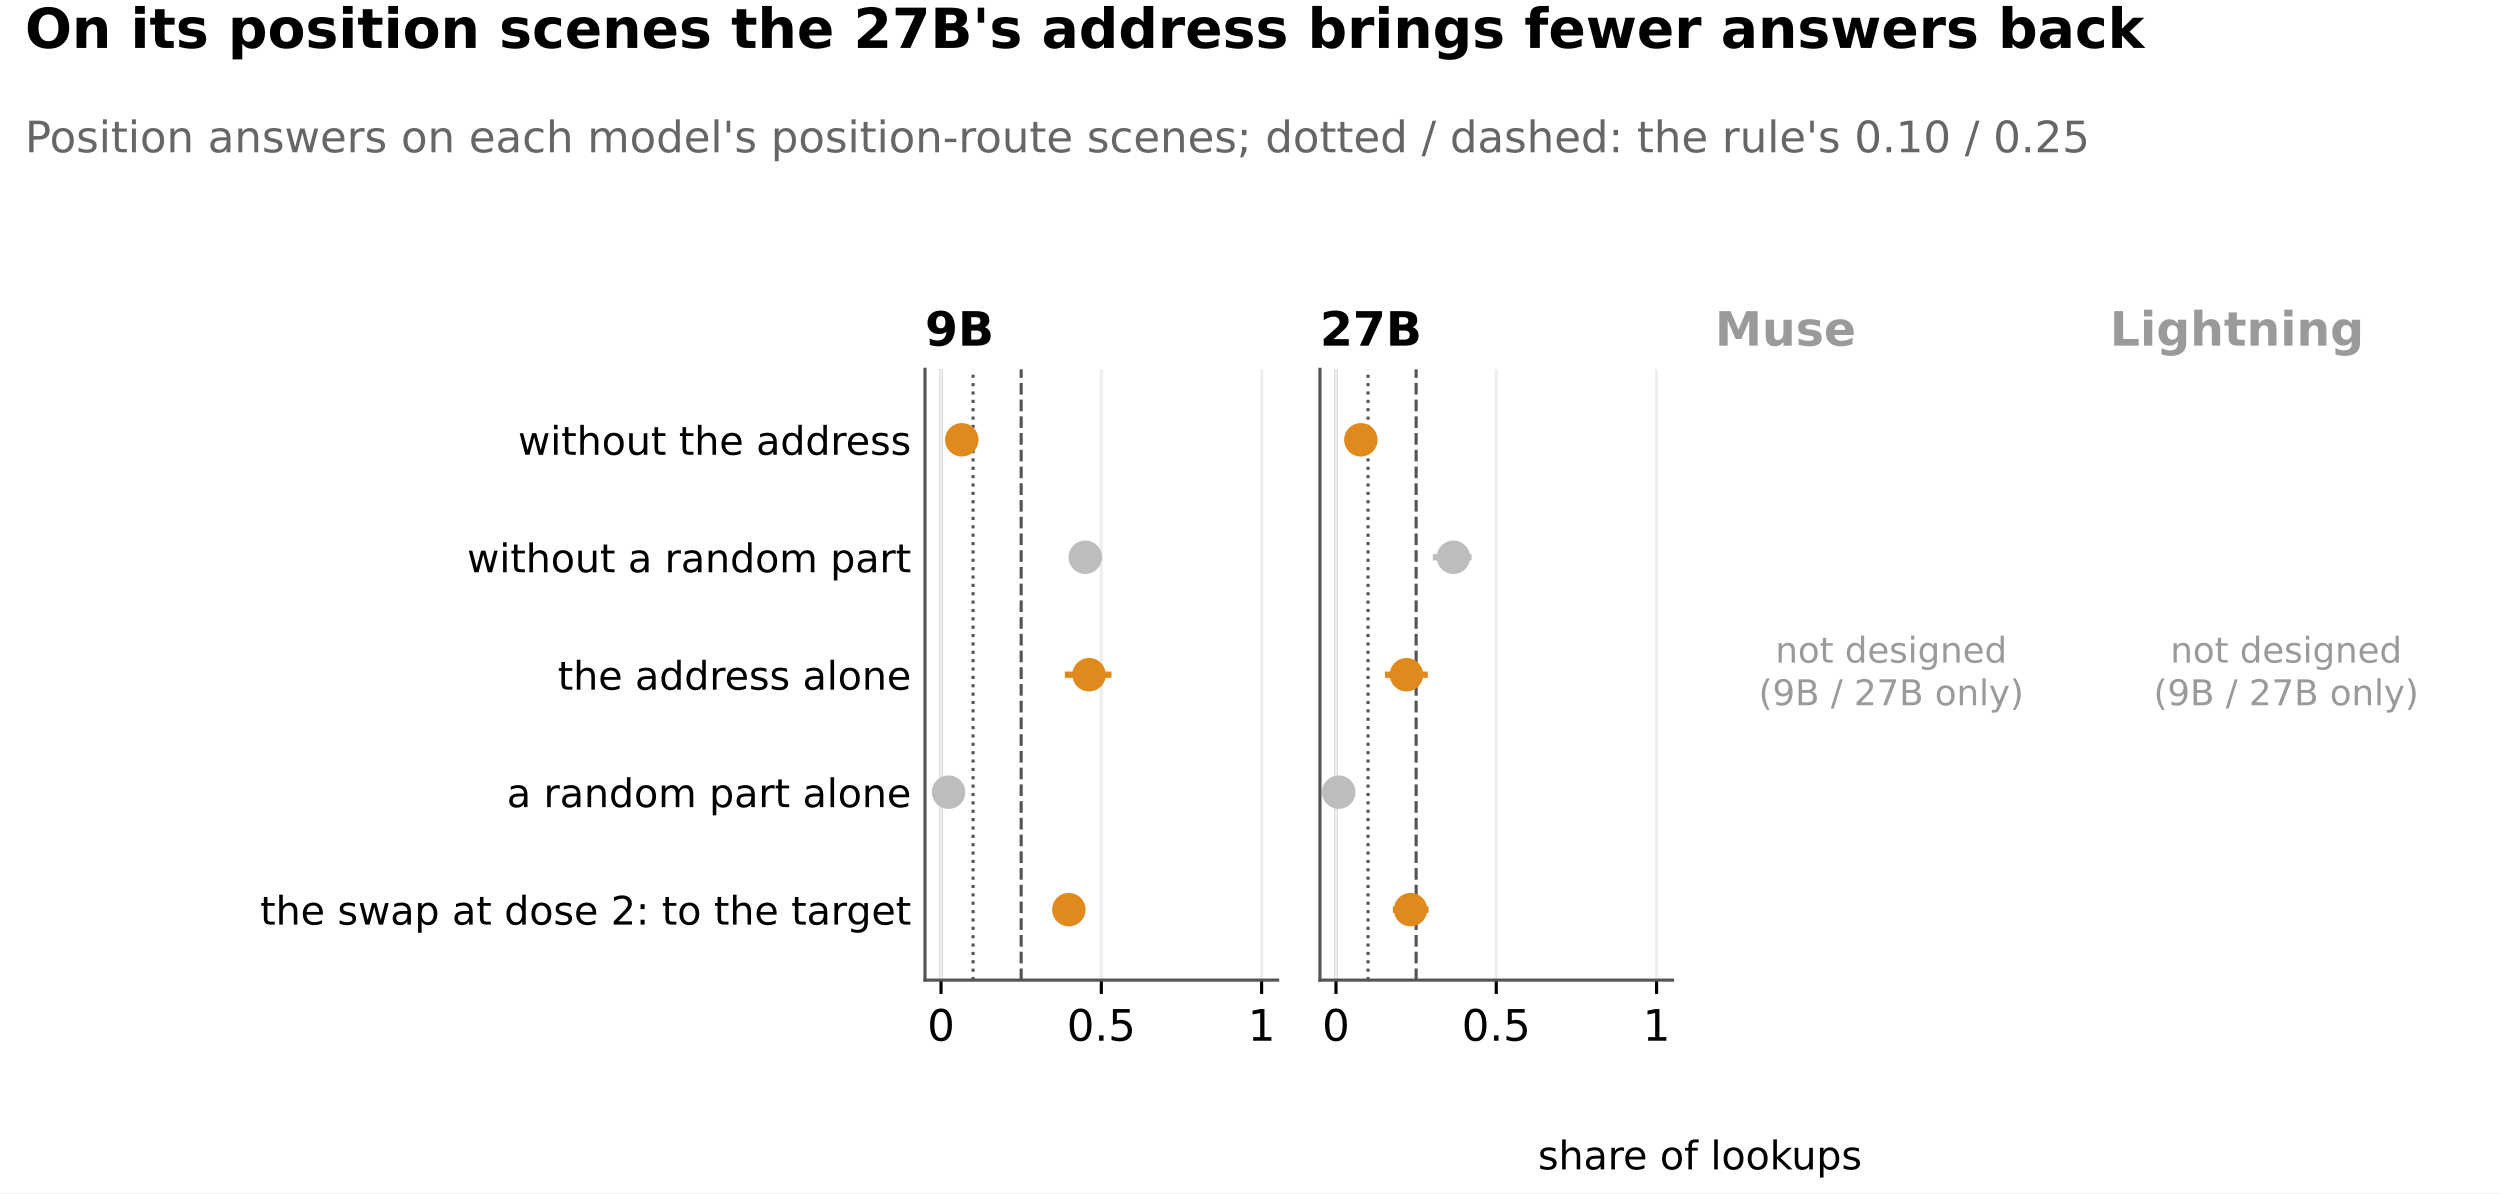
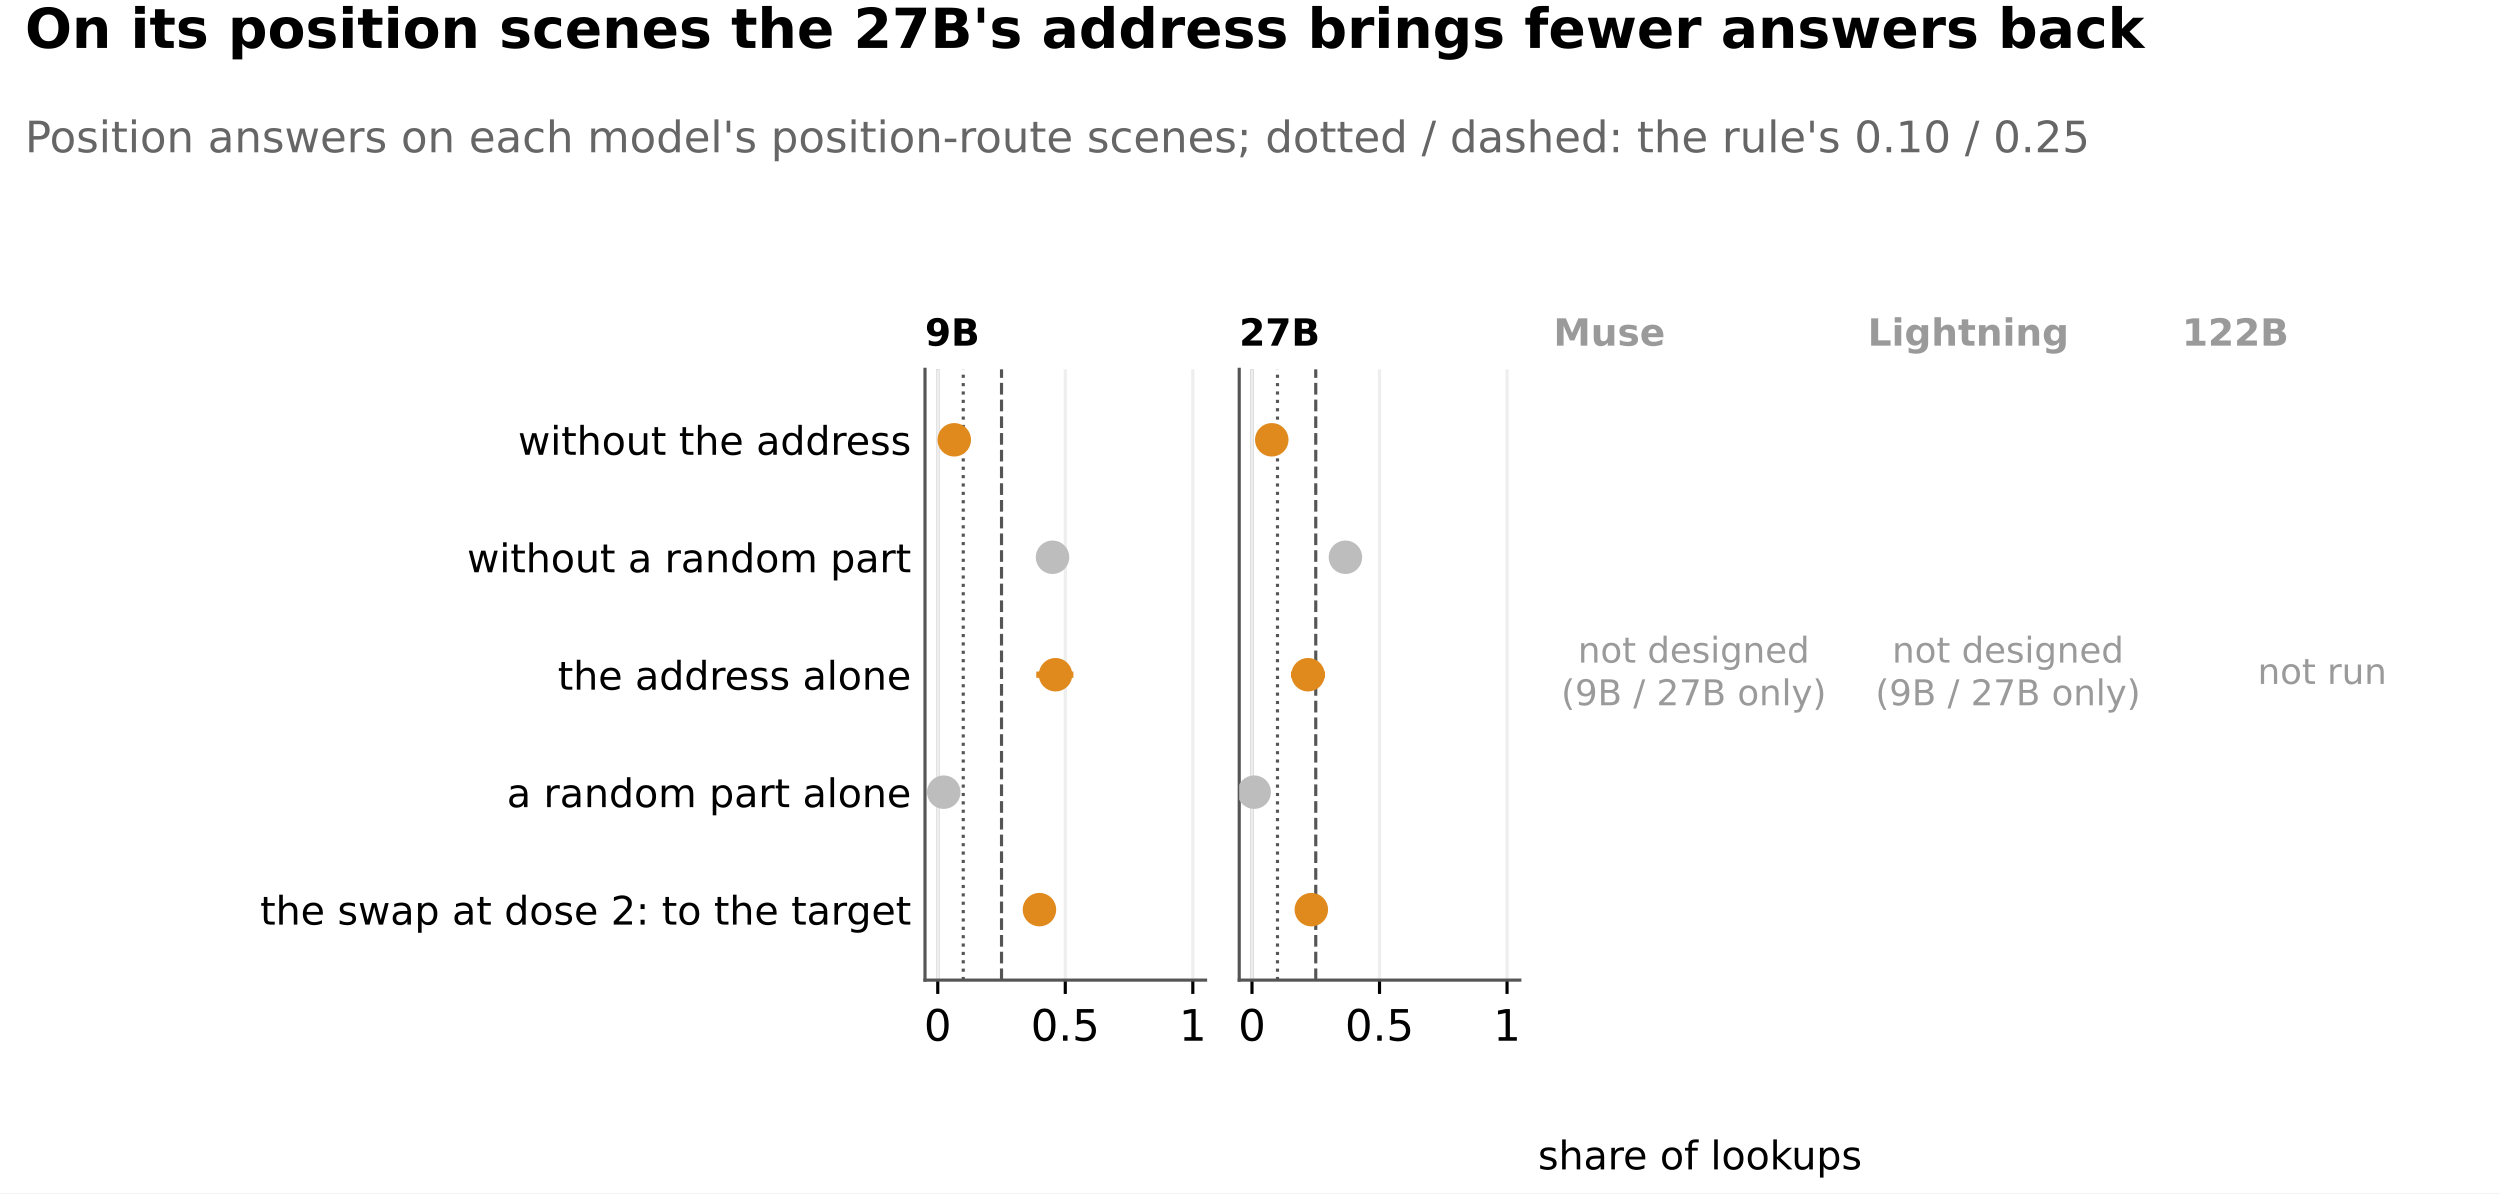
<svg xmlns="http://www.w3.org/2000/svg" xmlns:xlink="http://www.w3.org/1999/xlink" width="633.6pt" height="302.4pt" viewBox="0 0 633.6 302.4" version="1.1">
  <defs>
    <style type="text/css">*{stroke-linejoin: round; stroke-linecap: butt}</style>
  </defs>
  <g id="figure_1">
    <g id="patch_1">
      <path d="M 0 302.4  L 633.6 302.4  L 633.6 0  L 0 0  z " style="fill: #ffffff" />
    </g>
    <g id="axes_1">
      <g id="patch_2">
-         <path d="M 234.432 248.4  L 323.804 248.4  L 323.804 93.6  L 234.432 93.6  z " style="fill: #ffffff" />
+         <path d="M 234.432 248.4  L 305.539 248.4  L 305.539 93.6  L 234.432 93.6  z " style="fill: #ffffff" />
      </g>
      <g id="line2d_1">
-         <path d="M 238.494 248.4  L 238.494 93.6  " clip-path="url(#pf00d6ade62)" style="fill: none; stroke: #999999; stroke-width: 0.8; stroke-linecap: square" />
+         <path d="M 237.664 248.4  L 237.664 93.6  " clip-path="url(#pdddd09b2e4)" style="fill: none; stroke: #999999; stroke-width: 0.8; stroke-linecap: square" />
      </g>
      <g id="matplotlib.axis_1">
        <g id="xtick_1">
          <g id="line2d_2">
-             <path d="M 238.494 248.4  L 238.494 93.6  " clip-path="url(#pf00d6ade62)" style="fill: none; stroke: #eeeeee; stroke-width: 0.8; stroke-linecap: square" />
+             <path d="M 237.664 248.4  L 237.664 93.6  " clip-path="url(#pdddd09b2e4)" style="fill: none; stroke: #eeeeee; stroke-width: 0.8; stroke-linecap: square" />
          </g>
          <g id="line2d_3">
            <defs>
-               <path id="med43395a86" d="M 0 0  L 0 3.5  " style="stroke: #000000; stroke-width: 0.8" />
+               <path id="mc77c48e31a" d="M 0 0  L 0 3.5  " style="stroke: #000000; stroke-width: 0.8" />
            </defs>
            <g>
-               <use xlink:href="#med43395a86" x="238.494" y="248.4" style="stroke: #000000; stroke-width: 0.8" />
+               <use xlink:href="#mc77c48e31a" x="237.664" y="248.4" style="stroke: #000000; stroke-width: 0.8" />
            </g>
          </g>
          <g id="text_1">
-             <text style="font-size: 11px; font-family: 'DejaVu Sans'; text-anchor: middle" x="238.494" y="263.757" transform="rotate(-0 238.4944 263.7574)">0</text>
+             <text style="font-size: 11px; font-family: 'DejaVu Sans'; text-anchor: middle" x="237.664" y="263.757" transform="rotate(-0 237.6641 263.7574)">0</text>
          </g>
        </g>
        <g id="xtick_2">
          <g id="line2d_4">
-             <path d="M 279.118 248.4  L 279.118 93.6  " clip-path="url(#pf00d6ade62)" style="fill: none; stroke: #eeeeee; stroke-width: 0.8; stroke-linecap: square" />
+             <path d="M 269.985 248.4  L 269.985 93.6  " clip-path="url(#pdddd09b2e4)" style="fill: none; stroke: #eeeeee; stroke-width: 0.8; stroke-linecap: square" />
          </g>
          <g id="line2d_5">
            <g>
-               <use xlink:href="#med43395a86" x="279.118" y="248.4" style="stroke: #000000; stroke-width: 0.8" />
+               <use xlink:href="#mc77c48e31a" x="269.985" y="248.4" style="stroke: #000000; stroke-width: 0.8" />
            </g>
          </g>
          <g id="text_2">
-             <text style="font-size: 11px; font-family: 'DejaVu Sans'; text-anchor: middle" x="279.118" y="263.757" transform="rotate(-0 279.1182 263.7574)">0.5</text>
+             <text style="font-size: 11px; font-family: 'DejaVu Sans'; text-anchor: middle" x="269.985" y="263.757" transform="rotate(-0 269.9853 263.7574)">0.5</text>
          </g>
        </g>
        <g id="xtick_3">
          <g id="line2d_6">
-             <path d="M 319.742 248.4  L 319.742 93.6  " clip-path="url(#pf00d6ade62)" style="fill: none; stroke: #eeeeee; stroke-width: 0.8; stroke-linecap: square" />
+             <path d="M 302.306 248.4  L 302.306 93.6  " clip-path="url(#pdddd09b2e4)" style="fill: none; stroke: #eeeeee; stroke-width: 0.8; stroke-linecap: square" />
          </g>
          <g id="line2d_7">
            <g>
-               <use xlink:href="#med43395a86" x="319.742" y="248.4" style="stroke: #000000; stroke-width: 0.8" />
+               <use xlink:href="#mc77c48e31a" x="302.306" y="248.4" style="stroke: #000000; stroke-width: 0.8" />
            </g>
          </g>
          <g id="text_3">
-             <text style="font-size: 11px; font-family: 'DejaVu Sans'; text-anchor: middle" x="319.742" y="263.757" transform="rotate(-0 319.7421 263.7574)">1</text>
+             <text style="font-size: 11px; font-family: 'DejaVu Sans'; text-anchor: middle" x="302.306" y="263.757" transform="rotate(-0 302.3065 263.7574)">1</text>
          </g>
        </g>
      </g>
      <g id="matplotlib.axis_2">
        <g id="ytick_1">
          <g id="line2d_8" />
          <g id="text_4">
            <text style="font-size: 10px; font-family: 'DejaVu Sans'; text-anchor: end" x="230.932" y="115.261" transform="rotate(-0 230.932 115.2608)">without the address</text>
          </g>
        </g>
        <g id="ytick_2">
          <g id="line2d_9" />
          <g id="text_5">
            <text style="font-size: 10px; font-family: 'DejaVu Sans'; text-anchor: end" x="230.932" y="145.03" transform="rotate(-0 230.932 145.03)">without a random part</text>
          </g>
        </g>
        <g id="ytick_3">
          <g id="line2d_10" />
          <g id="text_6">
            <text style="font-size: 10px; font-family: 'DejaVu Sans'; text-anchor: end" x="230.932" y="174.799" transform="rotate(-0 230.932 174.7992)">the address alone</text>
          </g>
        </g>
        <g id="ytick_4">
          <g id="line2d_11" />
          <g id="text_7">
            <text style="font-size: 10px; font-family: 'DejaVu Sans'; text-anchor: end" x="230.932" y="204.568" transform="rotate(-0 230.932 204.5685)">a random part alone</text>
          </g>
        </g>
        <g id="ytick_5">
          <g id="line2d_12" />
          <g id="text_8">
            <text style="font-size: 10px; font-family: 'DejaVu Sans'; text-anchor: end" x="230.932" y="234.338" transform="rotate(-0 230.932 234.3377)">the swap at dose 2: to the target</text>
          </g>
        </g>
      </g>
      <g id="line2d_13">
-         <path d="M 241.628 111.462  L 246.088 111.462  " clip-path="url(#pf00d6ade62)" style="fill: none; stroke: #e08a1e; stroke-width: 1.6" />
+         <path d="M 240.157 111.462  L 243.705 111.462  " clip-path="url(#pdddd09b2e4)" style="fill: none; stroke: #e08a1e; stroke-width: 1.6" />
      </g>
      <g id="line2d_14">
-         <path d="M 271.433 141.231  L 279.223 141.231  " clip-path="url(#pf00d6ade62)" style="fill: none; stroke: #bdbdbd; stroke-width: 1.6" />
+         <path d="M 263.87 141.231  L 270.069 141.231  " clip-path="url(#pdddd09b2e4)" style="fill: none; stroke: #bdbdbd; stroke-width: 1.6" />
      </g>
      <g id="line2d_15">
-         <path d="M 269.876 171  L 281.701 171  " clip-path="url(#pf00d6ade62)" style="fill: none; stroke: #e08a1e; stroke-width: 1.6" />
+         <path d="M 262.632 171  L 272.04 171  " clip-path="url(#pdddd09b2e4)" style="fill: none; stroke: #e08a1e; stroke-width: 1.6" />
      </g>
      <g id="line2d_16">
-         <path d="M 239.235 200.769  L 241.717 200.769  " clip-path="url(#pf00d6ade62)" style="fill: none; stroke: #bdbdbd; stroke-width: 1.6" />
+         <path d="M 238.254 200.769  L 240.228 200.769  " clip-path="url(#pdddd09b2e4)" style="fill: none; stroke: #bdbdbd; stroke-width: 1.6" />
      </g>
      <g id="line2d_17">
-         <path d="M 268.092 230.538  L 273.808 230.538  " clip-path="url(#pf00d6ade62)" style="fill: none; stroke: #e08a1e; stroke-width: 1.6" />
+         <path d="M 261.212 230.538  L 265.76 230.538  " clip-path="url(#pdddd09b2e4)" style="fill: none; stroke: #e08a1e; stroke-width: 1.6" />
      </g>
      <g id="line2d_18">
-         <path d="M 246.619 248.4  L 246.619 93.6  " clip-path="url(#pf00d6ade62)" style="fill: none; stroke-dasharray: 0.8,1.32; stroke-dashoffset: 0; stroke: #555555; stroke-width: 0.8" />
+         <path d="M 244.128 248.4  L 244.128 93.6  " clip-path="url(#pdddd09b2e4)" style="fill: none; stroke-dasharray: 0.8,1.32; stroke-dashoffset: 0; stroke: #555555; stroke-width: 0.8" />
      </g>
      <g id="line2d_19">
-         <path d="M 258.806 248.4  L 258.806 93.6  " clip-path="url(#pf00d6ade62)" style="fill: none; stroke-dasharray: 2.96,1.28; stroke-dashoffset: 0; stroke: #555555; stroke-width: 0.8" />
+         <path d="M 253.825 248.4  L 253.825 93.6  " clip-path="url(#pdddd09b2e4)" style="fill: none; stroke-dasharray: 2.96,1.28; stroke-dashoffset: 0; stroke: #555555; stroke-width: 0.8" />
      </g>
      <g id="patch_3">
        <path d="M 234.432 248.4  L 234.432 93.6  " style="fill: none; stroke: #555555; stroke-width: 0.8; stroke-linejoin: miter; stroke-linecap: square" />
      </g>
      <g id="patch_4">
-         <path d="M 234.432 248.4  L 323.804 248.4  " style="fill: none; stroke: #555555; stroke-width: 0.8; stroke-linejoin: miter; stroke-linecap: square" />
+         <path d="M 234.432 248.4  L 305.539 248.4  " style="fill: none; stroke: #555555; stroke-width: 0.8; stroke-linejoin: miter; stroke-linecap: square" />
      </g>
      <g id="line2d_20">
        <defs>
-           <path id="m9263fc8b94" d="M 0 3.5  C 0.928 3.5 1.819 3.131 2.475 2.475  C 3.131 1.819 3.5 0.928 3.5 0  C 3.5 -0.928 3.131 -1.819 2.475 -2.475  C 1.819 -3.131 0.928 -3.5 0 -3.5  C -0.928 -3.5 -1.819 -3.131 -2.475 -2.475  C -3.131 -1.819 -3.5 -0.928 -3.5 0  C -3.5 0.928 -3.131 1.819 -2.475 2.475  C -1.819 3.131 -0.928 3.5 0 3.5  z " style="stroke: #e08a1e; stroke-width: 1.5" />
+           <path id="m46f2f3435a" d="M 0 3.5  C 0.928 3.5 1.819 3.131 2.475 2.475  C 3.131 1.819 3.5 0.928 3.5 0  C 3.5 -0.928 3.131 -1.819 2.475 -2.475  C 1.819 -3.131 0.928 -3.5 0 -3.5  C -0.928 -3.5 -1.819 -3.131 -2.475 -2.475  C -3.131 -1.819 -3.5 -0.928 -3.5 0  C -3.5 0.928 -3.131 1.819 -2.475 2.475  C -1.819 3.131 -0.928 3.5 0 3.5  z " style="stroke: #e08a1e; stroke-width: 1.5" />
        </defs>
-         <g clip-path="url(#pf00d6ade62)">
-           <use xlink:href="#m9263fc8b94" x="243.752" y="111.462" style="fill: #e08a1e; stroke: #e08a1e; stroke-width: 1.5" />
+         <g clip-path="url(#pdddd09b2e4)">
+           <use xlink:href="#m46f2f3435a" x="241.847" y="111.462" style="fill: #e08a1e; stroke: #e08a1e; stroke-width: 1.5" />
        </g>
      </g>
      <g id="line2d_21">
        <defs>
-           <path id="m4acf07e45f" d="M 0 3.5  C 0.928 3.5 1.819 3.131 2.475 2.475  C 3.131 1.819 3.5 0.928 3.5 0  C 3.5 -0.928 3.131 -1.819 2.475 -2.475  C 1.819 -3.131 0.928 -3.5 0 -3.5  C -0.928 -3.5 -1.819 -3.131 -2.475 -2.475  C -3.131 -1.819 -3.5 -0.928 -3.5 0  C -3.5 0.928 -3.131 1.819 -2.475 2.475  C -1.819 3.131 -0.928 3.5 0 3.5  z " style="stroke: #bdbdbd; stroke-width: 1.5" />
+           <path id="m44370baa6c" d="M 0 3.5  C 0.928 3.5 1.819 3.131 2.475 2.475  C 3.131 1.819 3.5 0.928 3.5 0  C 3.5 -0.928 3.131 -1.819 2.475 -2.475  C 1.819 -3.131 0.928 -3.5 0 -3.5  C -0.928 -3.5 -1.819 -3.131 -2.475 -2.475  C -3.131 -1.819 -3.5 -0.928 -3.5 0  C -3.5 0.928 -3.131 1.819 -2.475 2.475  C -1.819 3.131 -0.928 3.5 0 3.5  z " style="stroke: #bdbdbd; stroke-width: 1.5" />
        </defs>
-         <g clip-path="url(#pf00d6ade62)">
-           <use xlink:href="#m4acf07e45f" x="275.056" y="141.231" style="fill: #bdbdbd; stroke: #bdbdbd; stroke-width: 1.5" />
+         <g clip-path="url(#pdddd09b2e4)">
+           <use xlink:href="#m44370baa6c" x="266.753" y="141.231" style="fill: #bdbdbd; stroke: #bdbdbd; stroke-width: 1.5" />
        </g>
      </g>
      <g id="line2d_22">
-         <g clip-path="url(#pf00d6ade62)">
-           <use xlink:href="#m9263fc8b94" x="276.012" y="171" style="fill: #e08a1e; stroke: #e08a1e; stroke-width: 1.5" />
+         <g clip-path="url(#pdddd09b2e4)">
+           <use xlink:href="#m46f2f3435a" x="267.514" y="171" style="fill: #e08a1e; stroke: #e08a1e; stroke-width: 1.5" />
        </g>
      </g>
      <g id="line2d_23">
-         <g clip-path="url(#pf00d6ade62)">
-           <use xlink:href="#m4acf07e45f" x="240.406" y="200.769" style="fill: #bdbdbd; stroke: #bdbdbd; stroke-width: 1.5" />
+         <g clip-path="url(#pdddd09b2e4)">
+           <use xlink:href="#m44370baa6c" x="239.185" y="200.769" style="fill: #bdbdbd; stroke: #bdbdbd; stroke-width: 1.5" />
        </g>
      </g>
      <g id="line2d_24">
-         <g clip-path="url(#pf00d6ade62)">
-           <use xlink:href="#m9263fc8b94" x="270.887" y="230.538" style="fill: #e08a1e; stroke: #e08a1e; stroke-width: 1.5" />
+         <g clip-path="url(#pdddd09b2e4)">
+           <use xlink:href="#m46f2f3435a" x="263.437" y="230.538" style="fill: #e08a1e; stroke: #e08a1e; stroke-width: 1.5" />
        </g>
      </g>
      <g id="text_9">
-         <text style="font-weight: 700; font-size: 12px; font-family: 'DejaVu Sans'; text-anchor: start" x="234.432" y="87.6" transform="rotate(-0 234.432 87.6)">9B</text>
+         <text style="font-weight: 700; font-size: 9.5px; font-family: 'DejaVu Sans'; text-anchor: start" x="234.432" y="87.6" transform="rotate(-0 234.432 87.6)">9B</text>
      </g>
    </g>
    <g id="axes_2">
      <g id="patch_5">
-         <path d="M 334.529 248.4  L 423.902 248.4  L 423.902 93.6  L 334.529 93.6  z " style="fill: #ffffff" />
+         <path d="M 314.071 248.4  L 385.178 248.4  L 385.178 93.6  L 314.071 93.6  z " style="fill: #ffffff" />
      </g>
      <g id="line2d_25">
-         <path d="M 338.592 248.4  L 338.592 93.6  " clip-path="url(#pd3cd690f19)" style="fill: none; stroke: #999999; stroke-width: 0.8; stroke-linecap: square" />
+         <path d="M 317.303 248.4  L 317.303 93.6  " clip-path="url(#pff8cdf366d)" style="fill: none; stroke: #999999; stroke-width: 0.8; stroke-linecap: square" />
      </g>
      <g id="matplotlib.axis_3">
        <g id="xtick_4">
          <g id="line2d_26">
-             <path d="M 338.592 248.4  L 338.592 93.6  " clip-path="url(#pd3cd690f19)" style="fill: none; stroke: #eeeeee; stroke-width: 0.8; stroke-linecap: square" />
+             <path d="M 317.303 248.4  L 317.303 93.6  " clip-path="url(#pff8cdf366d)" style="fill: none; stroke: #eeeeee; stroke-width: 0.8; stroke-linecap: square" />
          </g>
          <g id="line2d_27">
            <g>
-               <use xlink:href="#med43395a86" x="338.592" y="248.4" style="stroke: #000000; stroke-width: 0.8" />
+               <use xlink:href="#mc77c48e31a" x="317.303" y="248.4" style="stroke: #000000; stroke-width: 0.8" />
            </g>
          </g>
          <g id="text_10">
-             <text style="font-size: 11px; font-family: 'DejaVu Sans'; text-anchor: middle" x="338.592" y="263.757" transform="rotate(-0 338.5916 263.7574)">0</text>
+             <text style="font-size: 11px; font-family: 'DejaVu Sans'; text-anchor: middle" x="317.303" y="263.757" transform="rotate(-0 317.3035 263.7574)">0</text>
          </g>
        </g>
        <g id="xtick_5">
          <g id="line2d_28">
-             <path d="M 379.215 248.4  L 379.215 93.6  " clip-path="url(#pd3cd690f19)" style="fill: none; stroke: #eeeeee; stroke-width: 0.8; stroke-linecap: square" />
+             <path d="M 349.625 248.4  L 349.625 93.6  " clip-path="url(#pff8cdf366d)" style="fill: none; stroke: #eeeeee; stroke-width: 0.8; stroke-linecap: square" />
          </g>
          <g id="line2d_29">
            <g>
-               <use xlink:href="#med43395a86" x="379.215" y="248.4" style="stroke: #000000; stroke-width: 0.8" />
+               <use xlink:href="#mc77c48e31a" x="349.625" y="248.4" style="stroke: #000000; stroke-width: 0.8" />
            </g>
          </g>
          <g id="text_11">
-             <text style="font-size: 11px; font-family: 'DejaVu Sans'; text-anchor: middle" x="379.215" y="263.757" transform="rotate(-0 379.2154 263.7574)">0.5</text>
+             <text style="font-size: 11px; font-family: 'DejaVu Sans'; text-anchor: middle" x="349.625" y="263.757" transform="rotate(-0 349.6246 263.7574)">0.5</text>
          </g>
        </g>
        <g id="xtick_6">
          <g id="line2d_30">
-             <path d="M 419.839 248.4  L 419.839 93.6  " clip-path="url(#pd3cd690f19)" style="fill: none; stroke: #eeeeee; stroke-width: 0.8; stroke-linecap: square" />
+             <path d="M 381.946 248.4  L 381.946 93.6  " clip-path="url(#pff8cdf366d)" style="fill: none; stroke: #eeeeee; stroke-width: 0.8; stroke-linecap: square" />
          </g>
          <g id="line2d_31">
            <g>
-               <use xlink:href="#med43395a86" x="419.839" y="248.4" style="stroke: #000000; stroke-width: 0.8" />
+               <use xlink:href="#mc77c48e31a" x="381.946" y="248.4" style="stroke: #000000; stroke-width: 0.8" />
            </g>
          </g>
          <g id="text_12">
-             <text style="font-size: 11px; font-family: 'DejaVu Sans'; text-anchor: middle" x="419.839" y="263.757" transform="rotate(-0 419.8393 263.7574)">1</text>
+             <text style="font-size: 11px; font-family: 'DejaVu Sans'; text-anchor: middle" x="381.946" y="263.757" transform="rotate(-0 381.9458 263.7574)">1</text>
          </g>
        </g>
      </g>
      <g id="matplotlib.axis_4">
        <g id="ytick_6">
          <g id="line2d_32" />
        </g>
        <g id="ytick_7">
          <g id="line2d_33" />
        </g>
        <g id="ytick_8">
          <g id="line2d_34" />
        </g>
        <g id="ytick_9">
          <g id="line2d_35" />
        </g>
        <g id="ytick_10">
          <g id="line2d_36" />
        </g>
      </g>
      <g id="line2d_37">
-         <path d="M 342.139 111.462  L 347.496 111.462  " clip-path="url(#pd3cd690f19)" style="fill: none; stroke: #e08a1e; stroke-width: 1.6" />
+         <path d="M 320.126 111.462  L 324.388 111.462  " clip-path="url(#pff8cdf366d)" style="fill: none; stroke: #e08a1e; stroke-width: 1.6" />
      </g>
      <g id="line2d_38">
-         <path d="M 363.135 141.231  L 372.953 141.231  " clip-path="url(#pd3cd690f19)" style="fill: none; stroke: #bdbdbd; stroke-width: 1.6" />
+         <path d="M 336.831 141.231  L 344.642 141.231  " clip-path="url(#pff8cdf366d)" style="fill: none; stroke: #bdbdbd; stroke-width: 1.6" />
      </g>
      <g id="line2d_39">
-         <path d="M 351.004 171  L 361.858 171  " clip-path="url(#pd3cd690f19)" style="fill: none; stroke: #e08a1e; stroke-width: 1.6" />
+         <path d="M 327.179 171  L 335.815 171  " clip-path="url(#pff8cdf366d)" style="fill: none; stroke: #e08a1e; stroke-width: 1.6" />
      </g>
      <g id="line2d_40">
-         <path d="M 338.592 200.769  L 340.739 200.769  " clip-path="url(#pd3cd690f19)" style="fill: none; stroke: #bdbdbd; stroke-width: 1.6" />
+         <path d="M 317.303 200.769  L 319.012 200.769  " clip-path="url(#pff8cdf366d)" style="fill: none; stroke: #bdbdbd; stroke-width: 1.6" />
      </g>
      <g id="line2d_41">
-         <path d="M 352.995 230.538  L 362.085 230.538  " clip-path="url(#pd3cd690f19)" style="fill: none; stroke: #e08a1e; stroke-width: 1.6" />
+         <path d="M 328.763 230.538  L 335.995 230.538  " clip-path="url(#pff8cdf366d)" style="fill: none; stroke: #e08a1e; stroke-width: 1.6" />
      </g>
      <g id="line2d_42">
-         <path d="M 346.716 248.4  L 346.716 93.6  " clip-path="url(#pd3cd690f19)" style="fill: none; stroke-dasharray: 0.8,1.32; stroke-dashoffset: 0; stroke: #555555; stroke-width: 0.8" />
+         <path d="M 323.768 248.4  L 323.768 93.6  " clip-path="url(#pff8cdf366d)" style="fill: none; stroke-dasharray: 0.8,1.32; stroke-dashoffset: 0; stroke: #555555; stroke-width: 0.8" />
      </g>
      <g id="line2d_43">
-         <path d="M 358.903 248.4  L 358.903 93.6  " clip-path="url(#pd3cd690f19)" style="fill: none; stroke-dasharray: 2.96,1.28; stroke-dashoffset: 0; stroke: #555555; stroke-width: 0.8" />
+         <path d="M 333.464 248.4  L 333.464 93.6  " clip-path="url(#pff8cdf366d)" style="fill: none; stroke-dasharray: 2.96,1.28; stroke-dashoffset: 0; stroke: #555555; stroke-width: 0.8" />
      </g>
      <g id="patch_6">
-         <path d="M 334.529 248.4  L 334.529 93.6  " style="fill: none; stroke: #555555; stroke-width: 0.8; stroke-linejoin: miter; stroke-linecap: square" />
+         <path d="M 314.071 248.4  L 314.071 93.6  " style="fill: none; stroke: #555555; stroke-width: 0.8; stroke-linejoin: miter; stroke-linecap: square" />
      </g>
      <g id="patch_7">
-         <path d="M 334.529 248.4  L 423.902 248.4  " style="fill: none; stroke: #555555; stroke-width: 0.8; stroke-linejoin: miter; stroke-linecap: square" />
+         <path d="M 314.071 248.4  L 385.178 248.4  " style="fill: none; stroke: #555555; stroke-width: 0.8; stroke-linejoin: miter; stroke-linecap: square" />
      </g>
      <g id="line2d_44">
-         <g clip-path="url(#pd3cd690f19)">
-           <use xlink:href="#m9263fc8b94" x="344.895" y="111.462" style="fill: #e08a1e; stroke: #e08a1e; stroke-width: 1.5" />
+         <g clip-path="url(#pff8cdf366d)">
+           <use xlink:href="#m46f2f3435a" x="322.319" y="111.462" style="fill: #e08a1e; stroke: #e08a1e; stroke-width: 1.5" />
        </g>
      </g>
      <g id="line2d_45">
-         <g clip-path="url(#pd3cd690f19)">
-           <use xlink:href="#m4acf07e45f" x="368.359" y="141.231" style="fill: #bdbdbd; stroke: #bdbdbd; stroke-width: 1.5" />
+         <g clip-path="url(#pff8cdf366d)">
+           <use xlink:href="#m44370baa6c" x="340.987" y="141.231" style="fill: #bdbdbd; stroke: #bdbdbd; stroke-width: 1.5" />
        </g>
      </g>
      <g id="line2d_46">
-         <g clip-path="url(#pd3cd690f19)">
-           <use xlink:href="#m9263fc8b94" x="356.452" y="171" style="fill: #e08a1e; stroke: #e08a1e; stroke-width: 1.5" />
+         <g clip-path="url(#pff8cdf366d)">
+           <use xlink:href="#m46f2f3435a" x="331.514" y="171" style="fill: #e08a1e; stroke: #e08a1e; stroke-width: 1.5" />
        </g>
      </g>
      <g id="line2d_47">
-         <g clip-path="url(#pd3cd690f19)">
-           <use xlink:href="#m4acf07e45f" x="339.292" y="200.769" style="fill: #bdbdbd; stroke: #bdbdbd; stroke-width: 1.5" />
+         <g clip-path="url(#pff8cdf366d)">
+           <use xlink:href="#m44370baa6c" x="317.861" y="200.769" style="fill: #bdbdbd; stroke: #bdbdbd; stroke-width: 1.5" />
        </g>
      </g>
      <g id="line2d_48">
-         <g clip-path="url(#pd3cd690f19)">
-           <use xlink:href="#m9263fc8b94" x="357.496" y="230.538" style="fill: #e08a1e; stroke: #e08a1e; stroke-width: 1.5" />
+         <g clip-path="url(#pff8cdf366d)">
+           <use xlink:href="#m46f2f3435a" x="332.344" y="230.538" style="fill: #e08a1e; stroke: #e08a1e; stroke-width: 1.5" />
        </g>
      </g>
      <g id="text_13">
-         <text style="font-weight: 700; font-size: 12px; font-family: 'DejaVu Sans'; text-anchor: start" x="334.529" y="87.6" transform="rotate(-0 334.5292 87.6)">27B</text>
+         <text style="font-weight: 700; font-size: 9.5px; font-family: 'DejaVu Sans'; text-anchor: start" x="314.071" y="87.6" transform="rotate(-0 314.0714 87.6)">27B</text>
      </g>
    </g>
    <g id="axes_3">
      <g id="patch_8">
-         <path d="M 434.626 248.4  L 523.999 248.4  L 523.999 93.6  L 434.626 93.6  z " style="fill: #ffffff" />
+         <path d="M 393.711 248.4  L 464.817 248.4  L 464.817 93.6  L 393.711 93.6  z " style="fill: #ffffff" />
      </g>
      <g id="matplotlib.axis_5" />
      <g id="matplotlib.axis_6" />
      <g id="text_14">
-         <text style="font-size: 9px; font-family: 'DejaVu Sans'; fill: #9a9a9a" transform="translate(449.9585 167.937)">not designed</text>
-         <text style="font-size: 9px; font-family: 'DejaVu Sans'; fill: #9a9a9a" transform="translate(445.7117 178.7395)">(9B / 27B only)</text>
+         <text style="font-size: 9px; font-family: 'DejaVu Sans'; fill: #9a9a9a" transform="translate(399.9099 167.937)">not designed</text>
+         <text style="font-size: 9px; font-family: 'DejaVu Sans'; fill: #9a9a9a" transform="translate(395.6631 178.7395)">(9B / 27B only)</text>
      </g>
      <g id="text_15">
-         <text style="font-weight: 700; font-size: 12px; font-family: 'DejaVu Sans'; text-anchor: start; fill: #9a9a9a" x="434.626" y="87.6" transform="rotate(-0 434.6263 87.6)">Muse</text>
+         <text style="font-weight: 700; font-size: 9.5px; font-family: 'DejaVu Sans'; text-anchor: start; fill: #9a9a9a" x="393.711" y="87.6" transform="rotate(-0 393.7107 87.6)">Muse</text>
      </g>
    </g>
    <g id="axes_4">
      <g id="patch_9">
-         <path d="M 534.724 248.4  L 624.096 248.4  L 624.096 93.6  L 534.724 93.6  z " style="fill: #ffffff" />
+         <path d="M 473.35 248.4  L 544.457 248.4  L 544.457 93.6  L 473.35 93.6  z " style="fill: #ffffff" />
      </g>
      <g id="matplotlib.axis_7" />
      <g id="matplotlib.axis_8" />
      <g id="text_16">
-         <text style="font-size: 9px; font-family: 'DejaVu Sans'; fill: #9a9a9a" transform="translate(550.0557 167.937)">not designed</text>
-         <text style="font-size: 9px; font-family: 'DejaVu Sans'; fill: #9a9a9a" transform="translate(545.8088 178.7395)">(9B / 27B only)</text>
+         <text style="font-size: 9px; font-family: 'DejaVu Sans'; fill: #9a9a9a" transform="translate(479.5493 167.937)">not designed</text>
+         <text style="font-size: 9px; font-family: 'DejaVu Sans'; fill: #9a9a9a" transform="translate(475.3024 178.7395)">(9B / 27B only)</text>
      </g>
      <g id="text_17">
-         <text style="font-weight: 700; font-size: 12px; font-family: 'DejaVu Sans'; text-anchor: start; fill: #9a9a9a" x="534.724" y="87.6" transform="rotate(-0 534.7235 87.6)">Lightning</text>
-       </g>
-     </g>
-     <g id="text_18">
+         <text style="font-weight: 700; font-size: 9.5px; font-family: 'DejaVu Sans'; text-anchor: start; fill: #9a9a9a" x="473.35" y="87.6" transform="rotate(-0 473.3501 87.6)">Lightning</text>
+       </g>
+     </g>
+     <g id="axes_5">
+       <g id="patch_10">
+         <path d="M 552.989 248.4  L 624.096 248.4  L 624.096 93.6  L 552.989 93.6  z " style="fill: #ffffff" />
+       </g>
+       <g id="matplotlib.axis_9" />
+       <g id="matplotlib.axis_10" />
+       <g id="text_18">
+         <text style="font-size: 9px; font-family: 'DejaVu Sans'; text-anchor: middle; fill: #9a9a9a" x="588.543" y="173.338" transform="rotate(-0 588.5427 173.3379)">not run</text>
+       </g>
+       <g id="text_19">
+         <text style="font-weight: 700; font-size: 9.5px; font-family: 'DejaVu Sans'; text-anchor: start; fill: #9a9a9a" x="552.989" y="87.6" transform="rotate(-0 552.9894 87.6)">122B</text>
+       </g>
+     </g>
+     <g id="text_20">
      <text style="font-weight: 700; font-size: 14px; font-family: 'DejaVu Sans'; text-anchor: start" x="6.336" y="12.15" transform="rotate(-0 6.336 12.14981)">On its position scenes the 27B's address brings fewer answers back</text>
    </g>
-     <g id="text_19">
+     <g id="text_21">
      <text style="font-size: 11px; font-family: 'DejaVu Sans'; text-anchor: start; fill: #666666" x="6.336" y="38.598" transform="rotate(-0 6.336 38.59828)">Position answers on each model's position-route scenes; dotted / dashed: the rule's 0.10 / 0.25</text>
    </g>
-     <g id="text_20">
+     <g id="text_22">
      <text style="font-size: 10px; font-family: 'DejaVu Sans'; text-anchor: middle" x="430.848" y="296.369" transform="rotate(-0 430.848 296.3689)">share of lookups</text>
    </g>
  </g>
  <defs>
-     <clipPath id="pf00d6ade62">
-       <rect x="234.432" y="93.6" width="89.372" height="154.8" />
+     <clipPath id="pdddd09b2e4">
+       <rect x="234.432" y="93.6" width="71.107" height="154.8" />
    </clipPath>
-     <clipPath id="pd3cd690f19">
-       <rect x="334.529" y="93.6" width="89.372" height="154.8" />
+     <clipPath id="pff8cdf366d">
+       <rect x="314.071" y="93.6" width="71.107" height="154.8" />
    </clipPath>
  </defs>
</svg>
